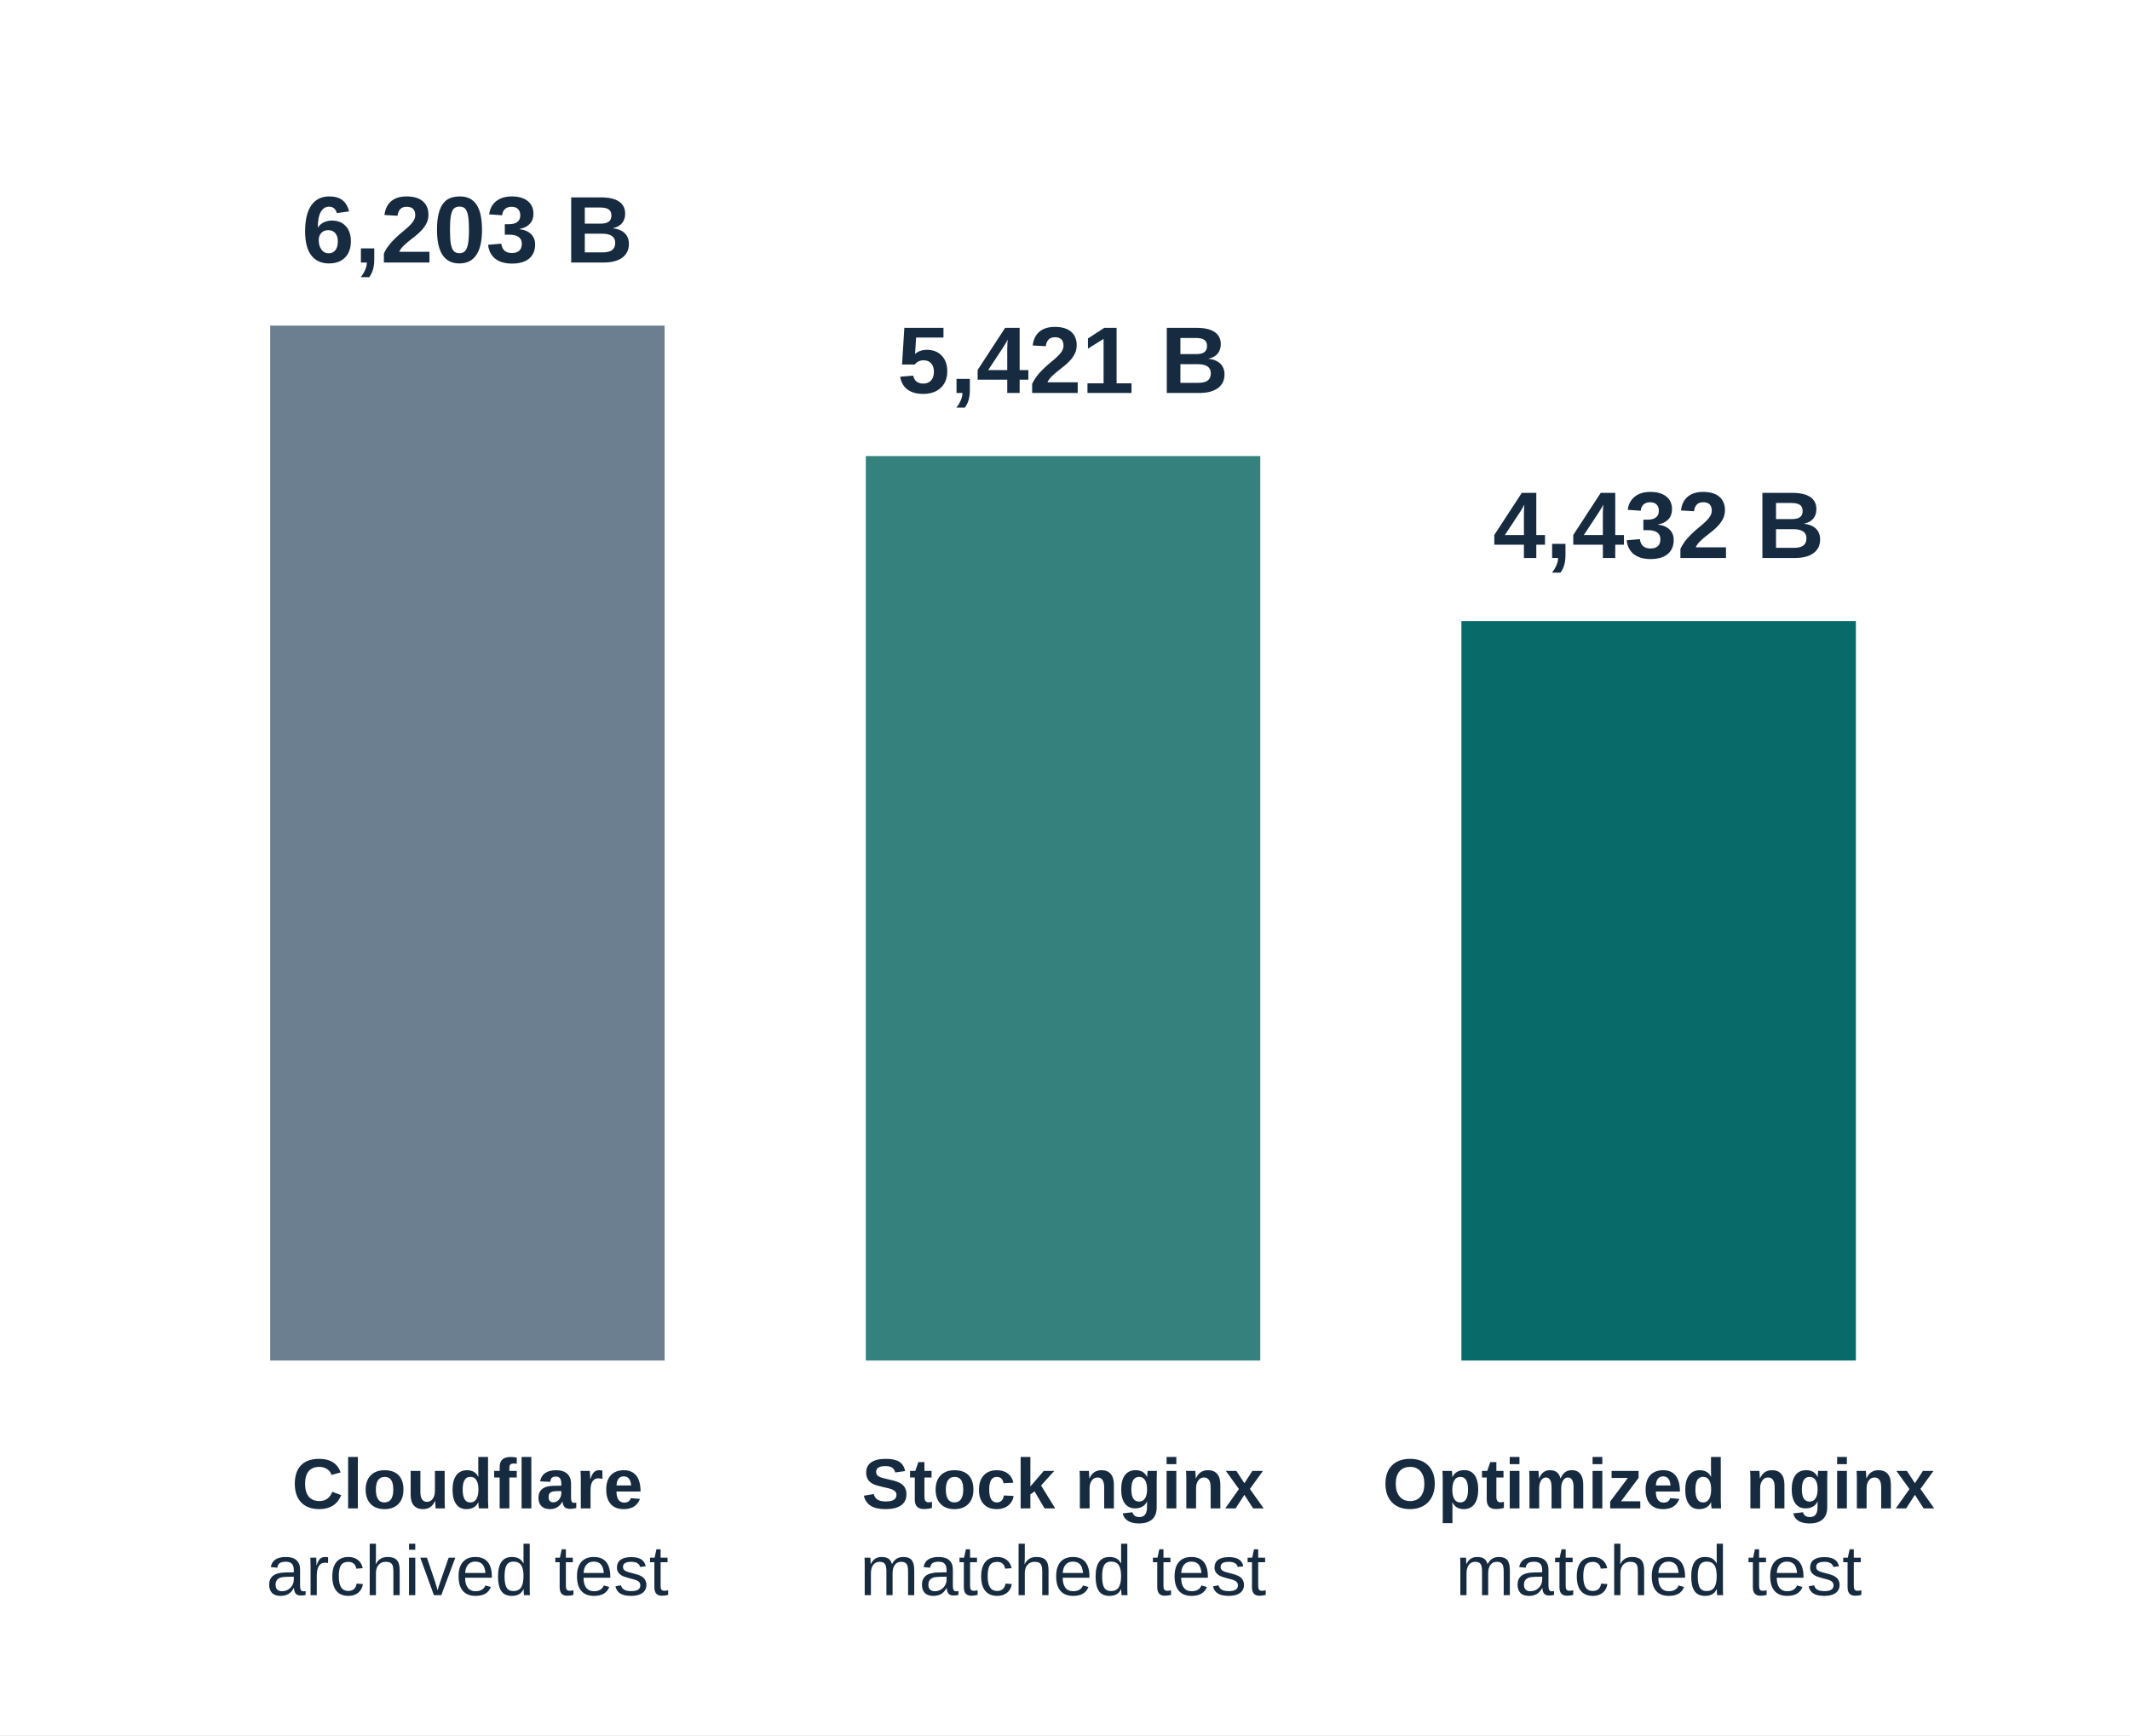
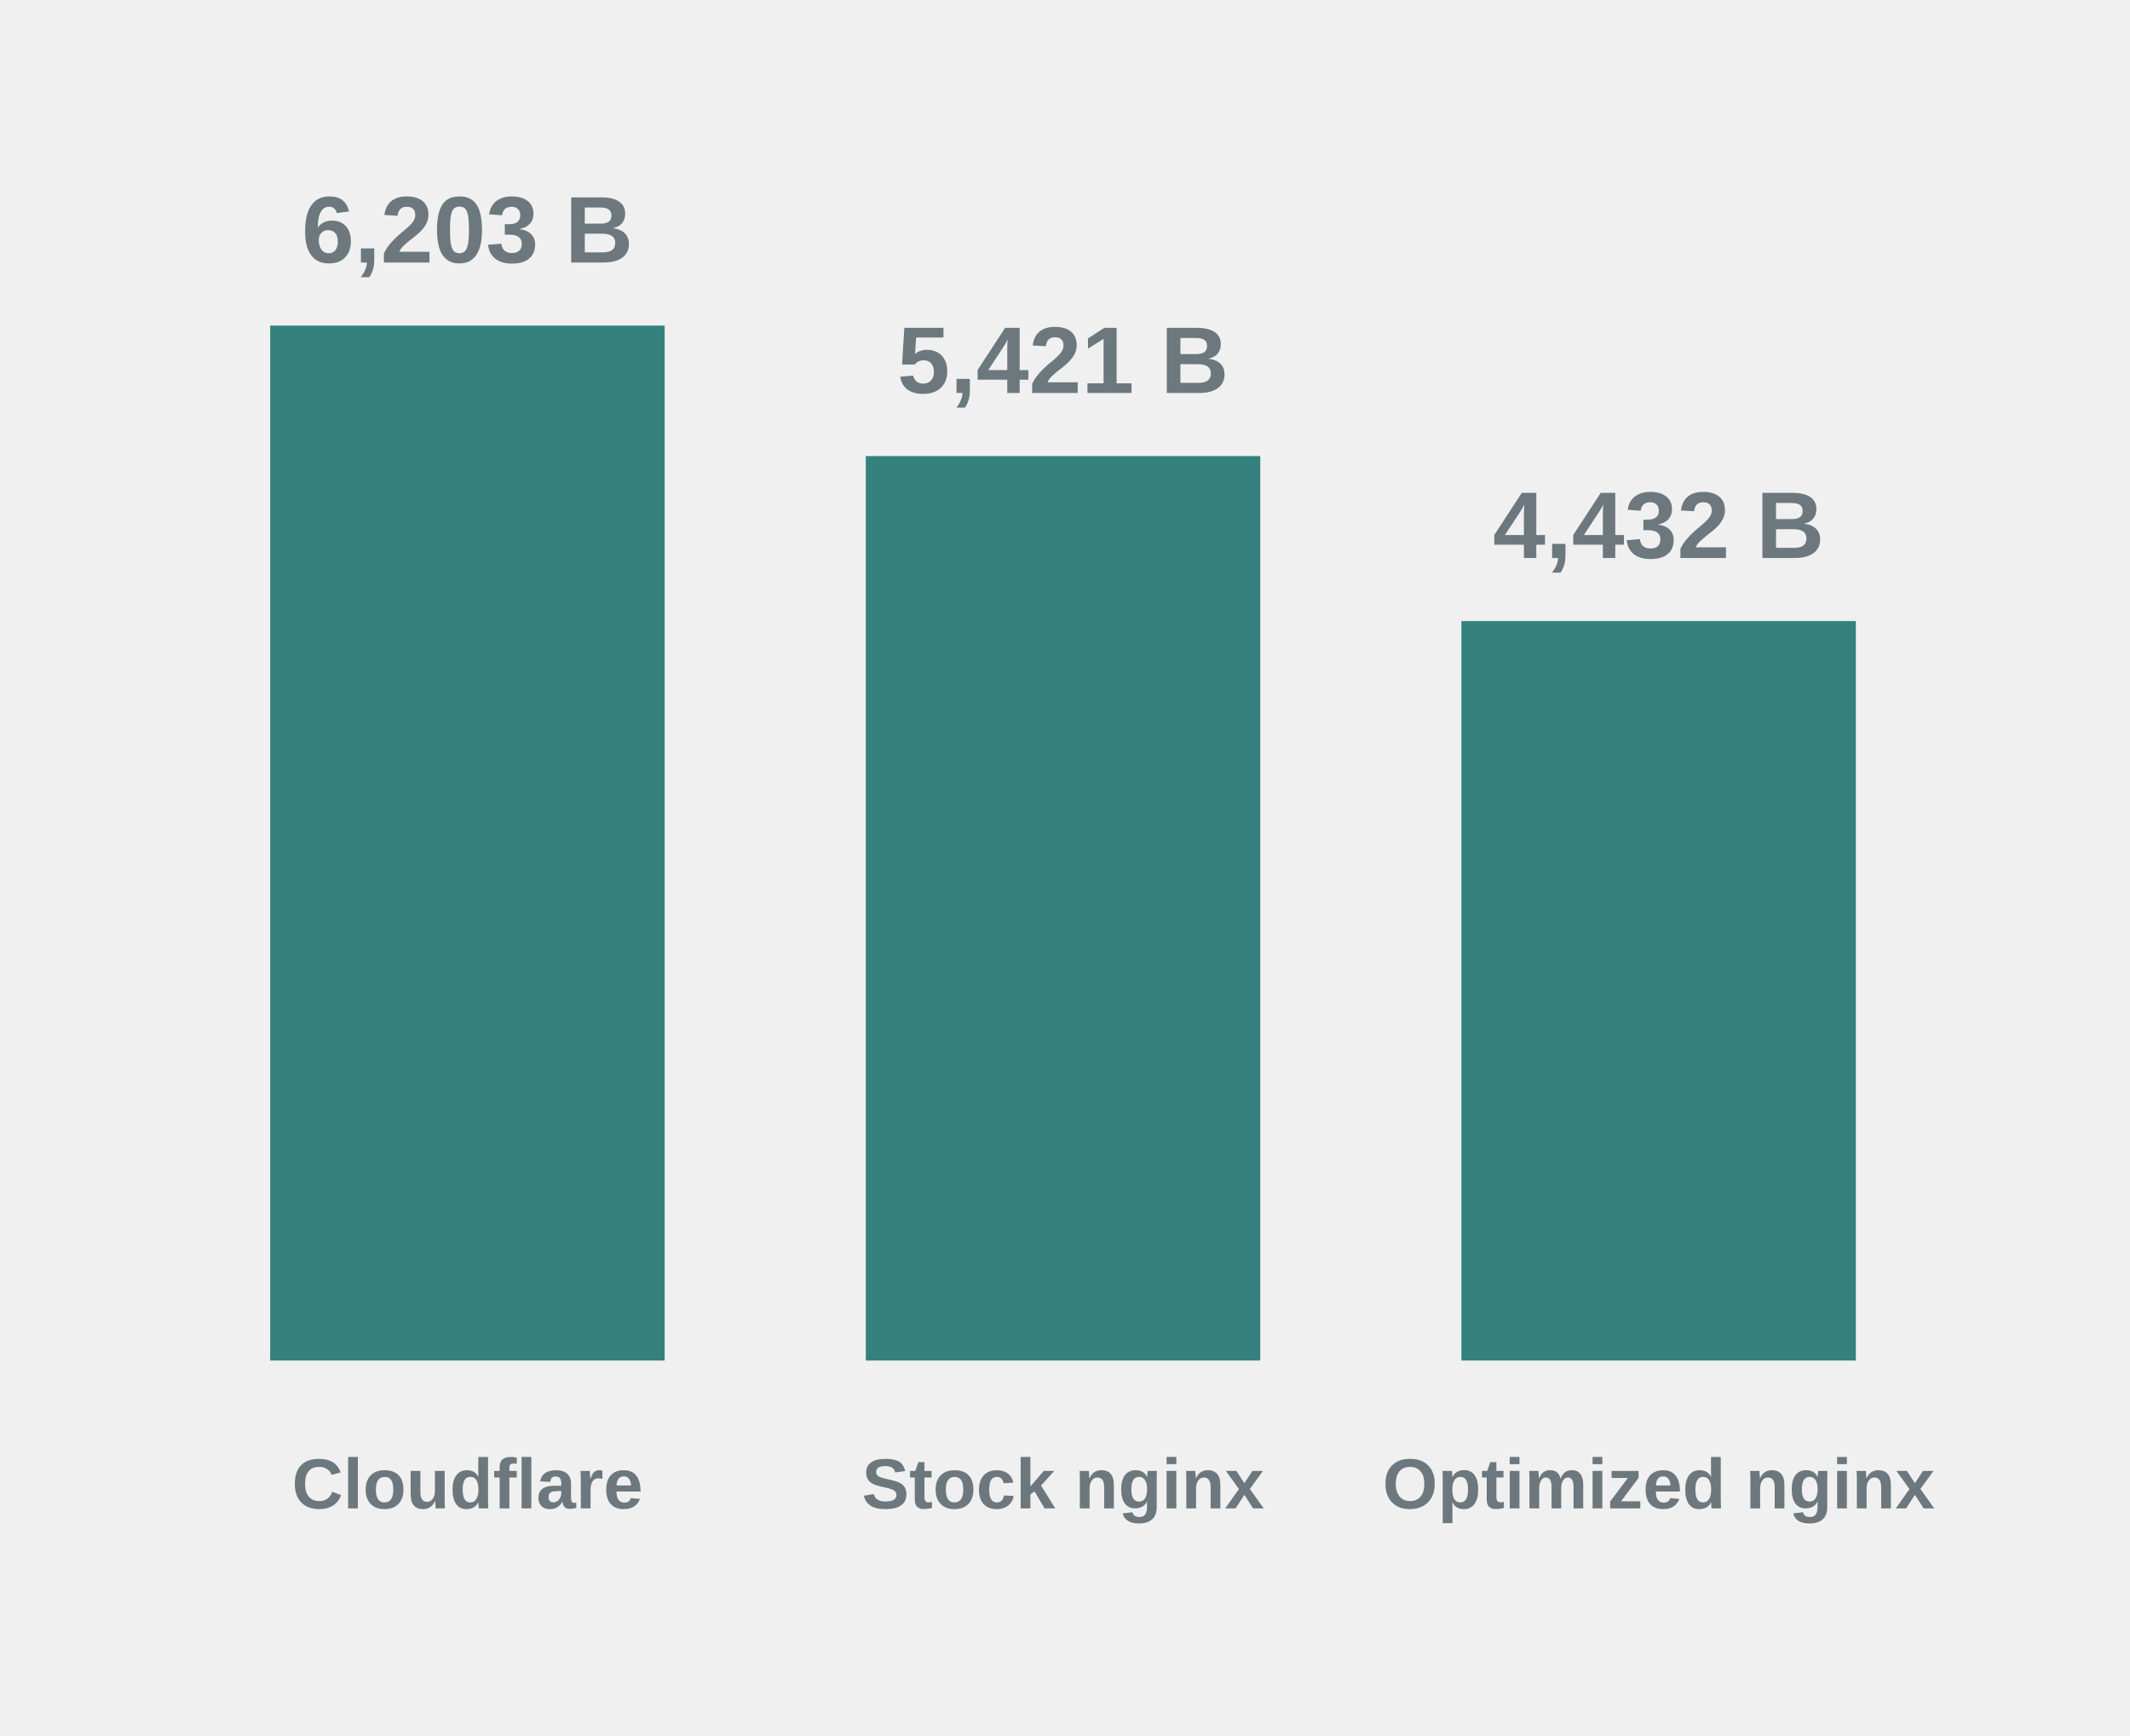
<svg xmlns="http://www.w3.org/2000/svg" width="1080" height="880" viewBox="0 0 1080 880" role="img" aria-labelledby="title description">
-   <style>text{font-family:Arial,Helvetica,sans-serif}</style>
-   <rect width="1080" height="880" fill="white" />
-   <text x="237" y="133.131" text-anchor="middle" font-size="48" font-weight="700" fill="#172b40">6,203 B</text>
-   <rect data-value="6203" data-baseline="0" x="137" y="165.131" width="200" height="524.869" fill="#6c7f90" />
-   <text x="237" y="765" text-anchor="middle" font-size="36" font-weight="600" fill="#172b40">Cloudflare</text>
-   <text x="237" y="809" text-anchor="middle" font-size="36" font-weight="400" fill="#172b40">archived test</text>
-   <text x="539" y="199.300" text-anchor="middle" font-size="48" font-weight="700" fill="#172b40">5,421 B</text>
-   <rect data-value="5421" data-baseline="0" x="439" y="231.300" width="200" height="458.700" fill="#34817d" />
-   <text x="539" y="765" text-anchor="middle" font-size="36" font-weight="600" fill="#172b40">Stock nginx</text>
-   <text x="539" y="809" text-anchor="middle" font-size="36" font-weight="400" fill="#172b40">matched test</text>
-   <text x="841" y="282.985" text-anchor="middle" font-size="48" font-weight="700" fill="#172b40">4,432 B</text>
-   <rect data-value="4432" data-baseline="0" x="741" y="314.985" width="200" height="375.015" fill="#086b69" />
-   <text x="841" y="765" text-anchor="middle" font-size="36" font-weight="600" fill="#172b40">Optimized nginx</text>
-   <text x="841" y="809" text-anchor="middle" font-size="36" font-weight="400" fill="#172b40">matched test</text>
+   <style>text{font-family:Arial,Helvetica,sans-serif;fill:#6c787e}rect{fill:#34817d}#gh-light-mode-only:target~text{fill:#172b40}#gh-dark-mode-only:target~text{fill:#e6edf3}#gh-dark-mode-only:target~rect{fill:#5bada7}</style>
+   <g id="gh-light-mode-only" />
+   <g id="gh-dark-mode-only" />
+   <text x="237" y="133.131" text-anchor="middle" font-size="48" font-weight="700">6,203 B</text>
+   <rect data-value="6203" data-baseline="0" x="137" y="165.131" width="200" height="524.869" />
+   <text x="237" y="765" text-anchor="middle" font-size="36" font-weight="600">Cloudflare</text>
+   <text x="539" y="199.300" text-anchor="middle" font-size="48" font-weight="700">5,421 B</text>
+   <rect data-value="5421" data-baseline="0" x="439" y="231.300" width="200" height="458.700" />
+   <text x="539" y="765" text-anchor="middle" font-size="36" font-weight="600">Stock nginx</text>
+   <text x="841" y="282.985" text-anchor="middle" font-size="48" font-weight="700">4,432 B</text>
+   <rect data-value="4432" data-baseline="0" x="741" y="314.985" width="200" height="375.015" />
+   <text x="841" y="765" text-anchor="middle" font-size="36" font-weight="600">Optimized nginx</text>
</svg>
